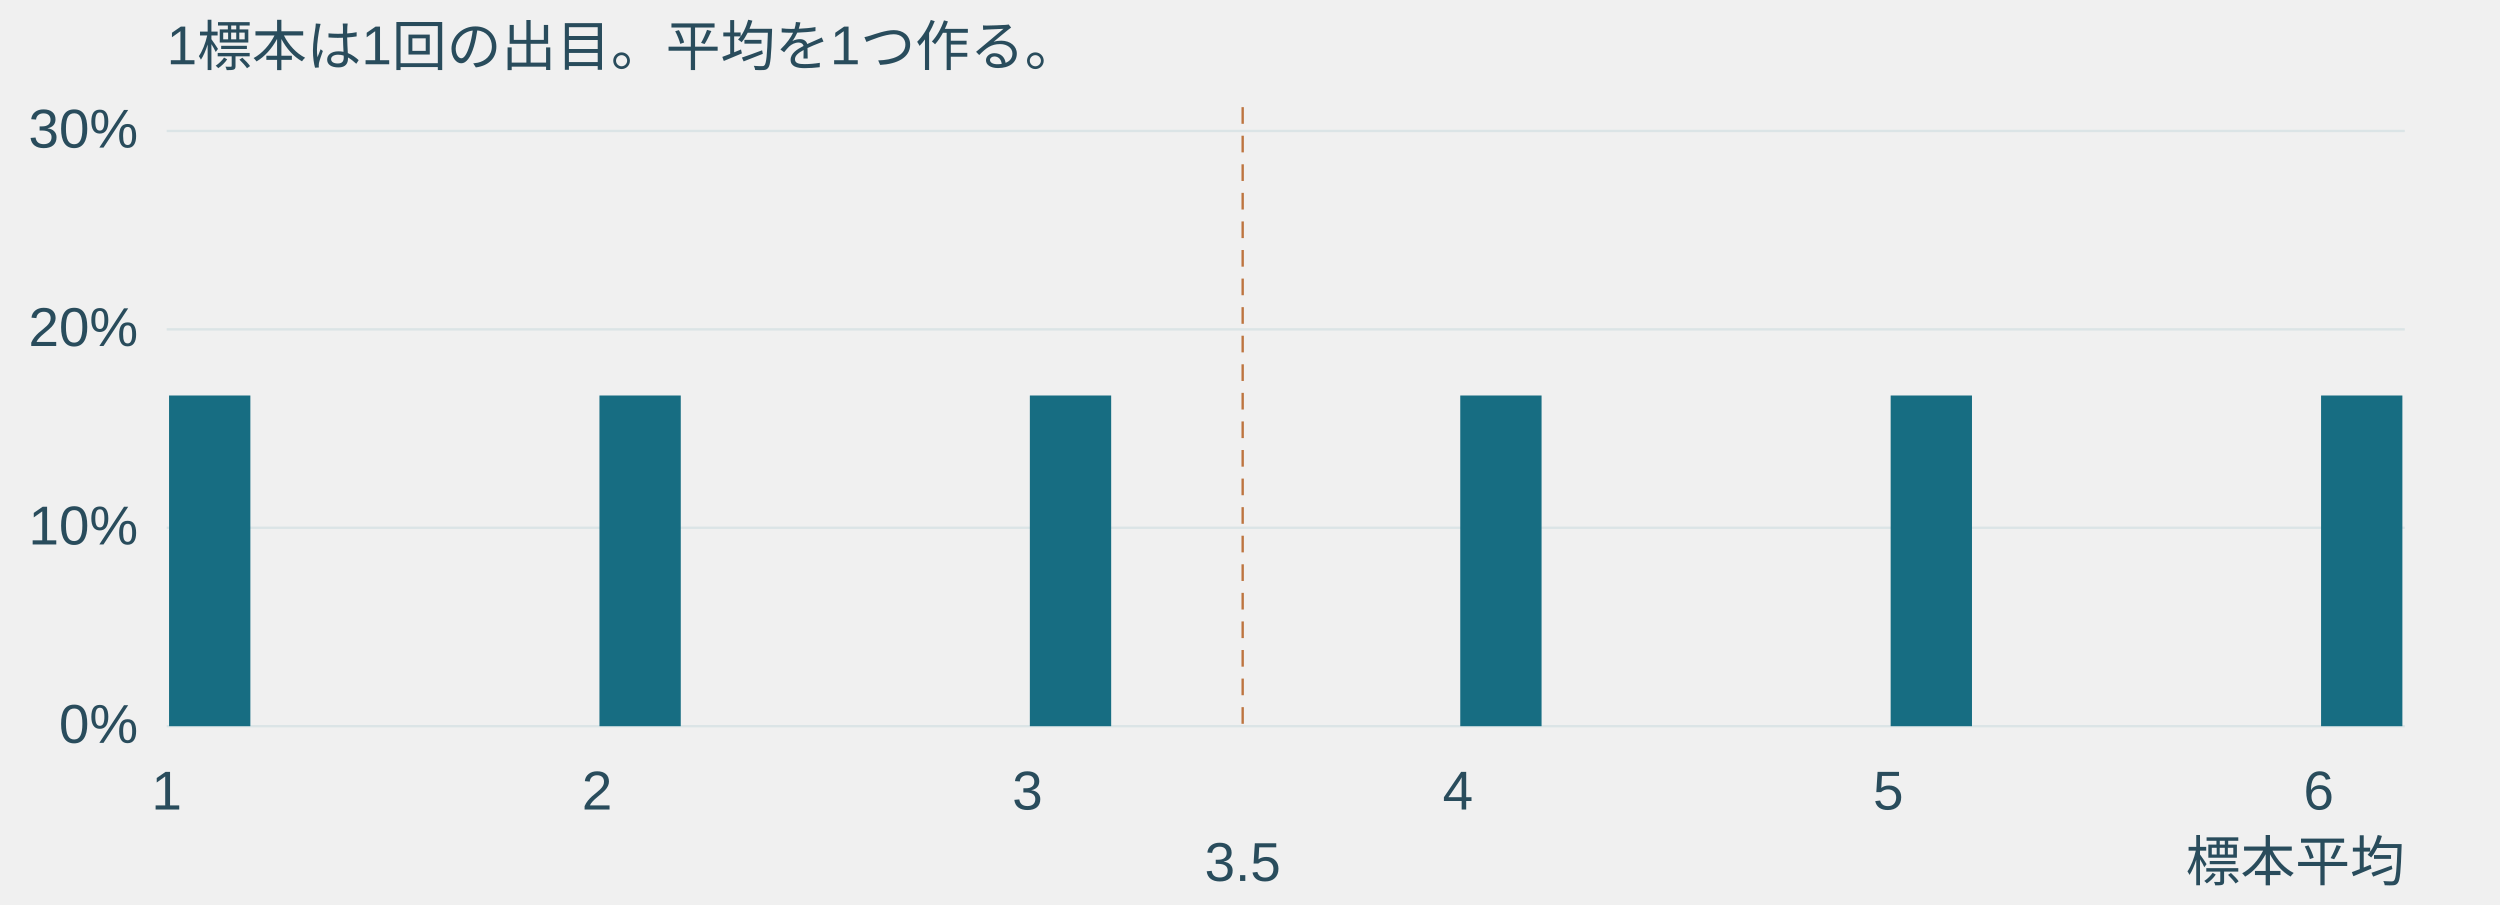
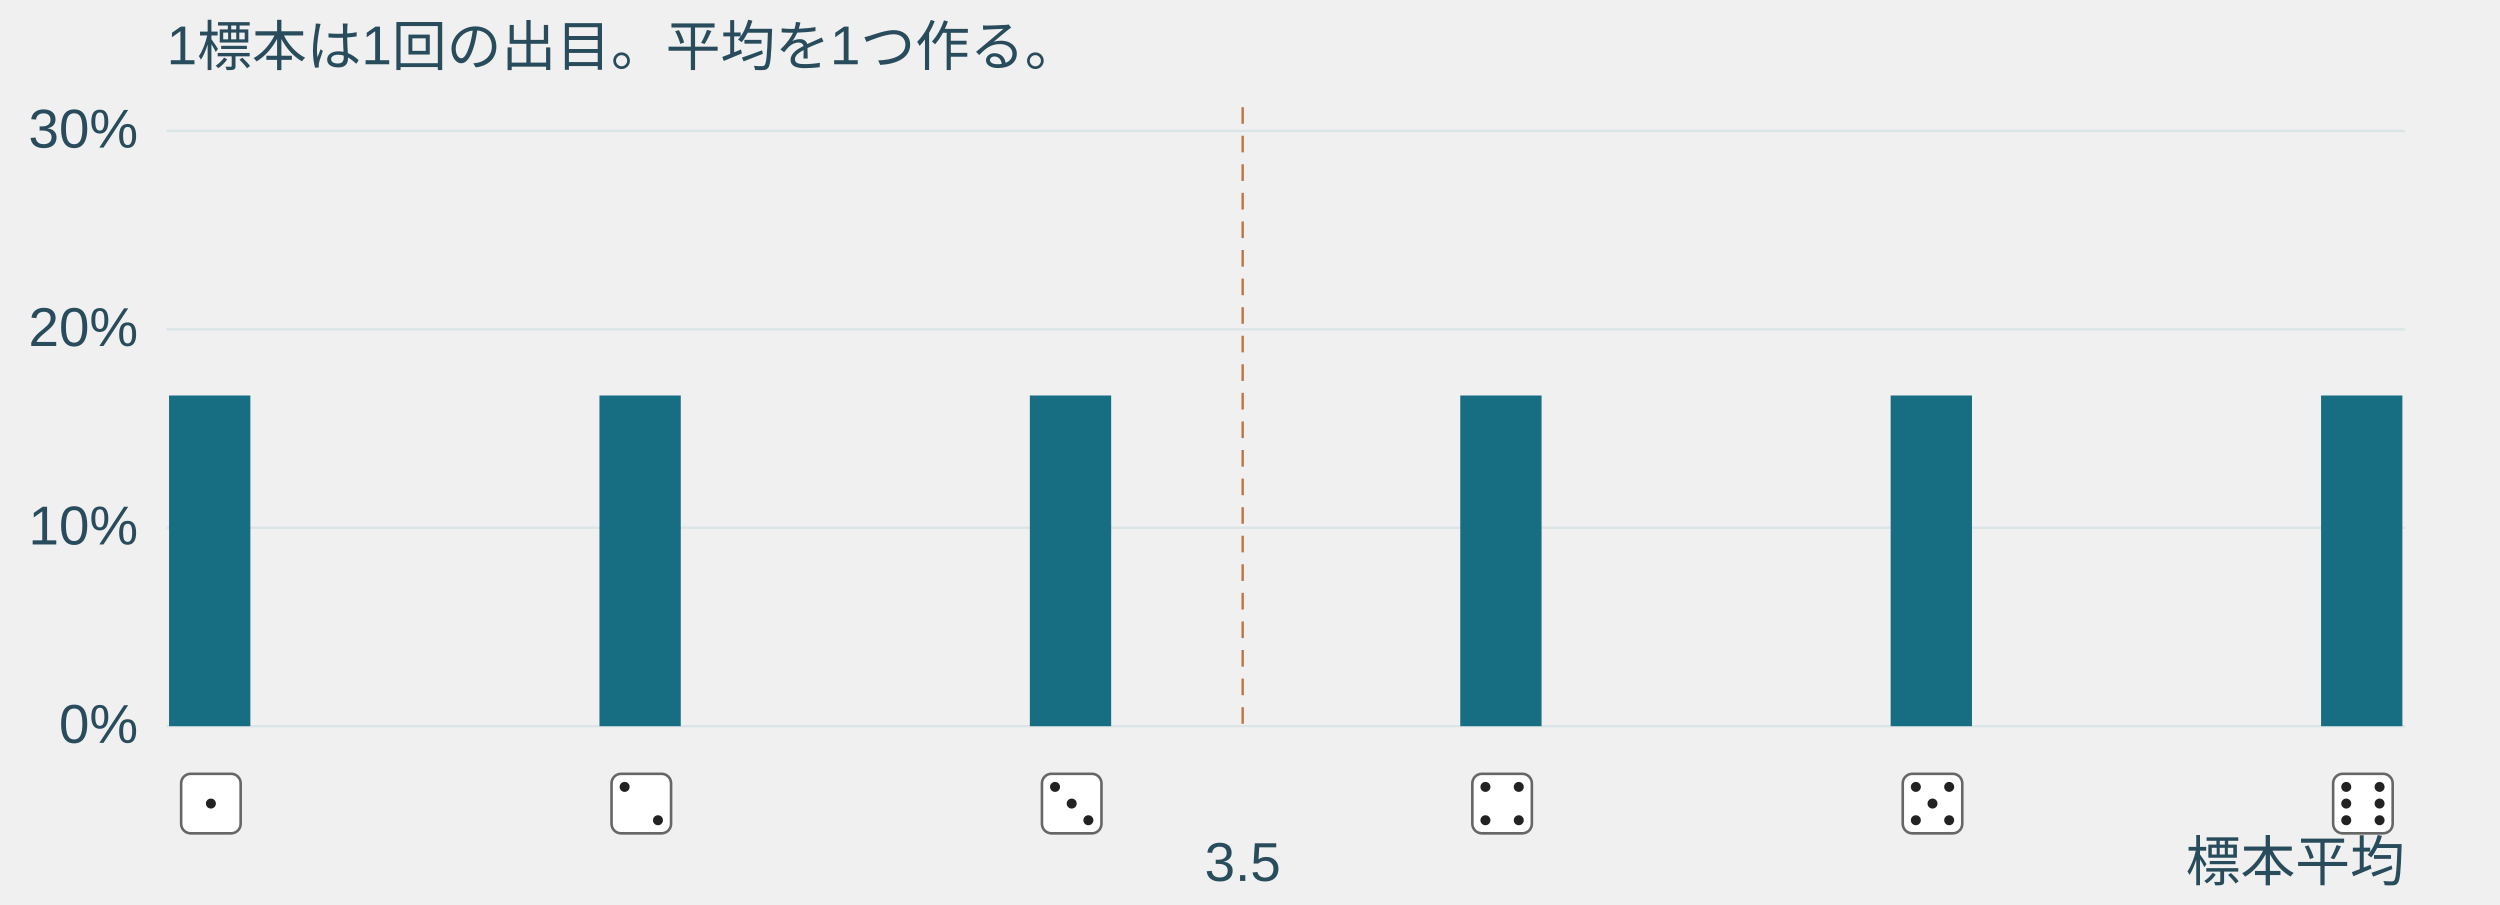
<svg xmlns="http://www.w3.org/2000/svg" viewBox="0 0 1050 380">
  <g font-family="Arial,Hiragino Sans,sans-serif" font-size="23" fill="#294c5c">
    <text x="70" y="27">1標本は1回の出目。平均を1つ作る。</text>
    <path d="M70 305H1010" stroke="#dbe4e6" />
    <text x="58" y="312" text-anchor="end">0%</text>
    <path d="M70 221.667H1010" stroke="#dbe4e6" />
    <text x="58" y="228.667" text-anchor="end">10%</text>
    <path d="M70 138.333H1010" stroke="#dbe4e6" />
    <text x="58" y="145.333" text-anchor="end">20%</text>
    <path d="M70 55H1010" stroke="#dbe4e6" />
    <text x="58" y="62" text-anchor="end">30%</text>
    <rect x="71" y="166.111" width="34.154" height="138.889" fill="#176d82" />
    <rect x="107.154" y="305" width="34.154" height="0" fill="#176d82" />
    <rect x="143.308" y="305" width="34.154" height="0" fill="#176d82" />
    <rect x="179.462" y="305" width="34.154" height="0" fill="#176d82" />
    <rect x="215.615" y="305" width="34.154" height="0" fill="#176d82" />
    <rect x="251.769" y="166.111" width="34.154" height="138.889" fill="#176d82" />
    <rect x="287.923" y="305" width="34.154" height="0" fill="#176d82" />
    <rect x="324.077" y="305" width="34.154" height="0" fill="#176d82" />
    <rect x="360.231" y="305" width="34.154" height="0" fill="#176d82" />
    <rect x="396.385" y="305" width="34.154" height="0" fill="#176d82" />
    <rect x="432.538" y="166.111" width="34.154" height="138.889" fill="#176d82" />
    <rect x="468.692" y="305" width="34.154" height="0" fill="#176d82" />
    <rect x="504.846" y="305" width="34.154" height="0" fill="#176d82" />
    <rect x="541" y="305" width="34.154" height="0" fill="#176d82" />
    <rect x="577.154" y="305" width="34.154" height="0" fill="#176d82" />
    <rect x="613.308" y="166.111" width="34.154" height="138.889" fill="#176d82" />
    <rect x="649.462" y="305" width="34.154" height="0" fill="#176d82" />
    <rect x="685.615" y="305" width="34.154" height="0" fill="#176d82" />
    <rect x="721.769" y="305" width="34.154" height="0" fill="#176d82" />
    <rect x="757.923" y="305" width="34.154" height="0" fill="#176d82" />
    <rect x="794.077" y="166.111" width="34.154" height="138.889" fill="#176d82" />
    <rect x="830.231" y="305" width="34.154" height="0" fill="#176d82" />
    <rect x="866.385" y="305" width="34.154" height="0" fill="#176d82" />
    <rect x="902.538" y="305" width="34.154" height="0" fill="#176d82" />
    <rect x="938.692" y="305" width="34.154" height="0" fill="#176d82" />
    <rect x="974.846" y="166.111" width="34.154" height="138.889" fill="#176d82" />
-     <text x="70" y="340" text-anchor="middle">1</text>
-     <text x="250.769" y="340" text-anchor="middle">2</text>
-     <text x="431.538" y="340" text-anchor="middle">3</text>
-     <text x="612.308" y="340" text-anchor="middle">4</text>
-     <text x="793.077" y="340" text-anchor="middle">5</text>
-     <text x="973.846" y="340" text-anchor="middle">6</text>
+     <g data-die="1" transform="translate(76.07692,325)">
+       <rect width="25" height="25" rx="4" fill="#fff" stroke="#666" stroke-width="1.1" />
+       <circle cx="12.5" cy="12.5" r="2.1" fill="#222" />
+     </g>
+     <g data-die="2" transform="translate(256.8462,325)">
+       <rect width="25" height="25" rx="4" fill="#fff" stroke="#666" stroke-width="1.1" />
+       <circle cx="5.5" cy="5.5" r="2.1" fill="#222" />
+       <circle cx="19.5" cy="19.5" r="2.1" fill="#222" />
+     </g>
+     <g data-die="3" transform="translate(437.6154,325)">
+       <rect width="25" height="25" rx="4" fill="#fff" stroke="#666" stroke-width="1.1" />
+       <circle cx="5.5" cy="5.5" r="2.1" fill="#222" />
+       <circle cx="12.5" cy="12.5" r="2.1" fill="#222" />
+       <circle cx="19.5" cy="19.5" r="2.1" fill="#222" />
+     </g>
+     <g data-die="4" transform="translate(618.3846,325)">
+       <rect width="25" height="25" rx="4" fill="#fff" stroke="#666" stroke-width="1.1" />
+       <circle cx="5.5" cy="5.5" r="2.1" fill="#222" />
+       <circle cx="19.5" cy="5.5" r="2.1" fill="#222" />
+       <circle cx="5.5" cy="19.5" r="2.1" fill="#222" />
+       <circle cx="19.5" cy="19.5" r="2.1" fill="#222" />
+     </g>
+     <g data-die="5" transform="translate(799.1538,325)">
+       <rect width="25" height="25" rx="4" fill="#fff" stroke="#666" stroke-width="1.1" />
+       <circle cx="5.5" cy="5.5" r="2.1" fill="#222" />
+       <circle cx="19.5" cy="5.5" r="2.1" fill="#222" />
+       <circle cx="12.5" cy="12.5" r="2.1" fill="#222" />
+       <circle cx="5.5" cy="19.5" r="2.1" fill="#222" />
+       <circle cx="19.5" cy="19.5" r="2.1" fill="#222" />
+     </g>
+     <g data-die="6" transform="translate(979.9231,325)">
+       <rect width="25" height="25" rx="4" fill="#fff" stroke="#666" stroke-width="1.1" />
+       <circle cx="5.5" cy="5.5" r="2.1" fill="#222" />
+       <circle cx="19.5" cy="5.5" r="2.1" fill="#222" />
+       <circle cx="5.5" cy="12.5" r="2.1" fill="#222" />
+       <circle cx="19.5" cy="12.5" r="2.1" fill="#222" />
+       <circle cx="5.5" cy="19.5" r="2.1" fill="#222" />
+       <circle cx="19.5" cy="19.5" r="2.1" fill="#222" />
+     </g>
    <path d="M521.923 45V305" stroke="#bd743f" stroke-dasharray="7 5" />
    <text x="521.923" y="370" text-anchor="middle">3.5</text>
    <text x="1010" y="370" text-anchor="end">標本平均</text>
  </g>
</svg>
